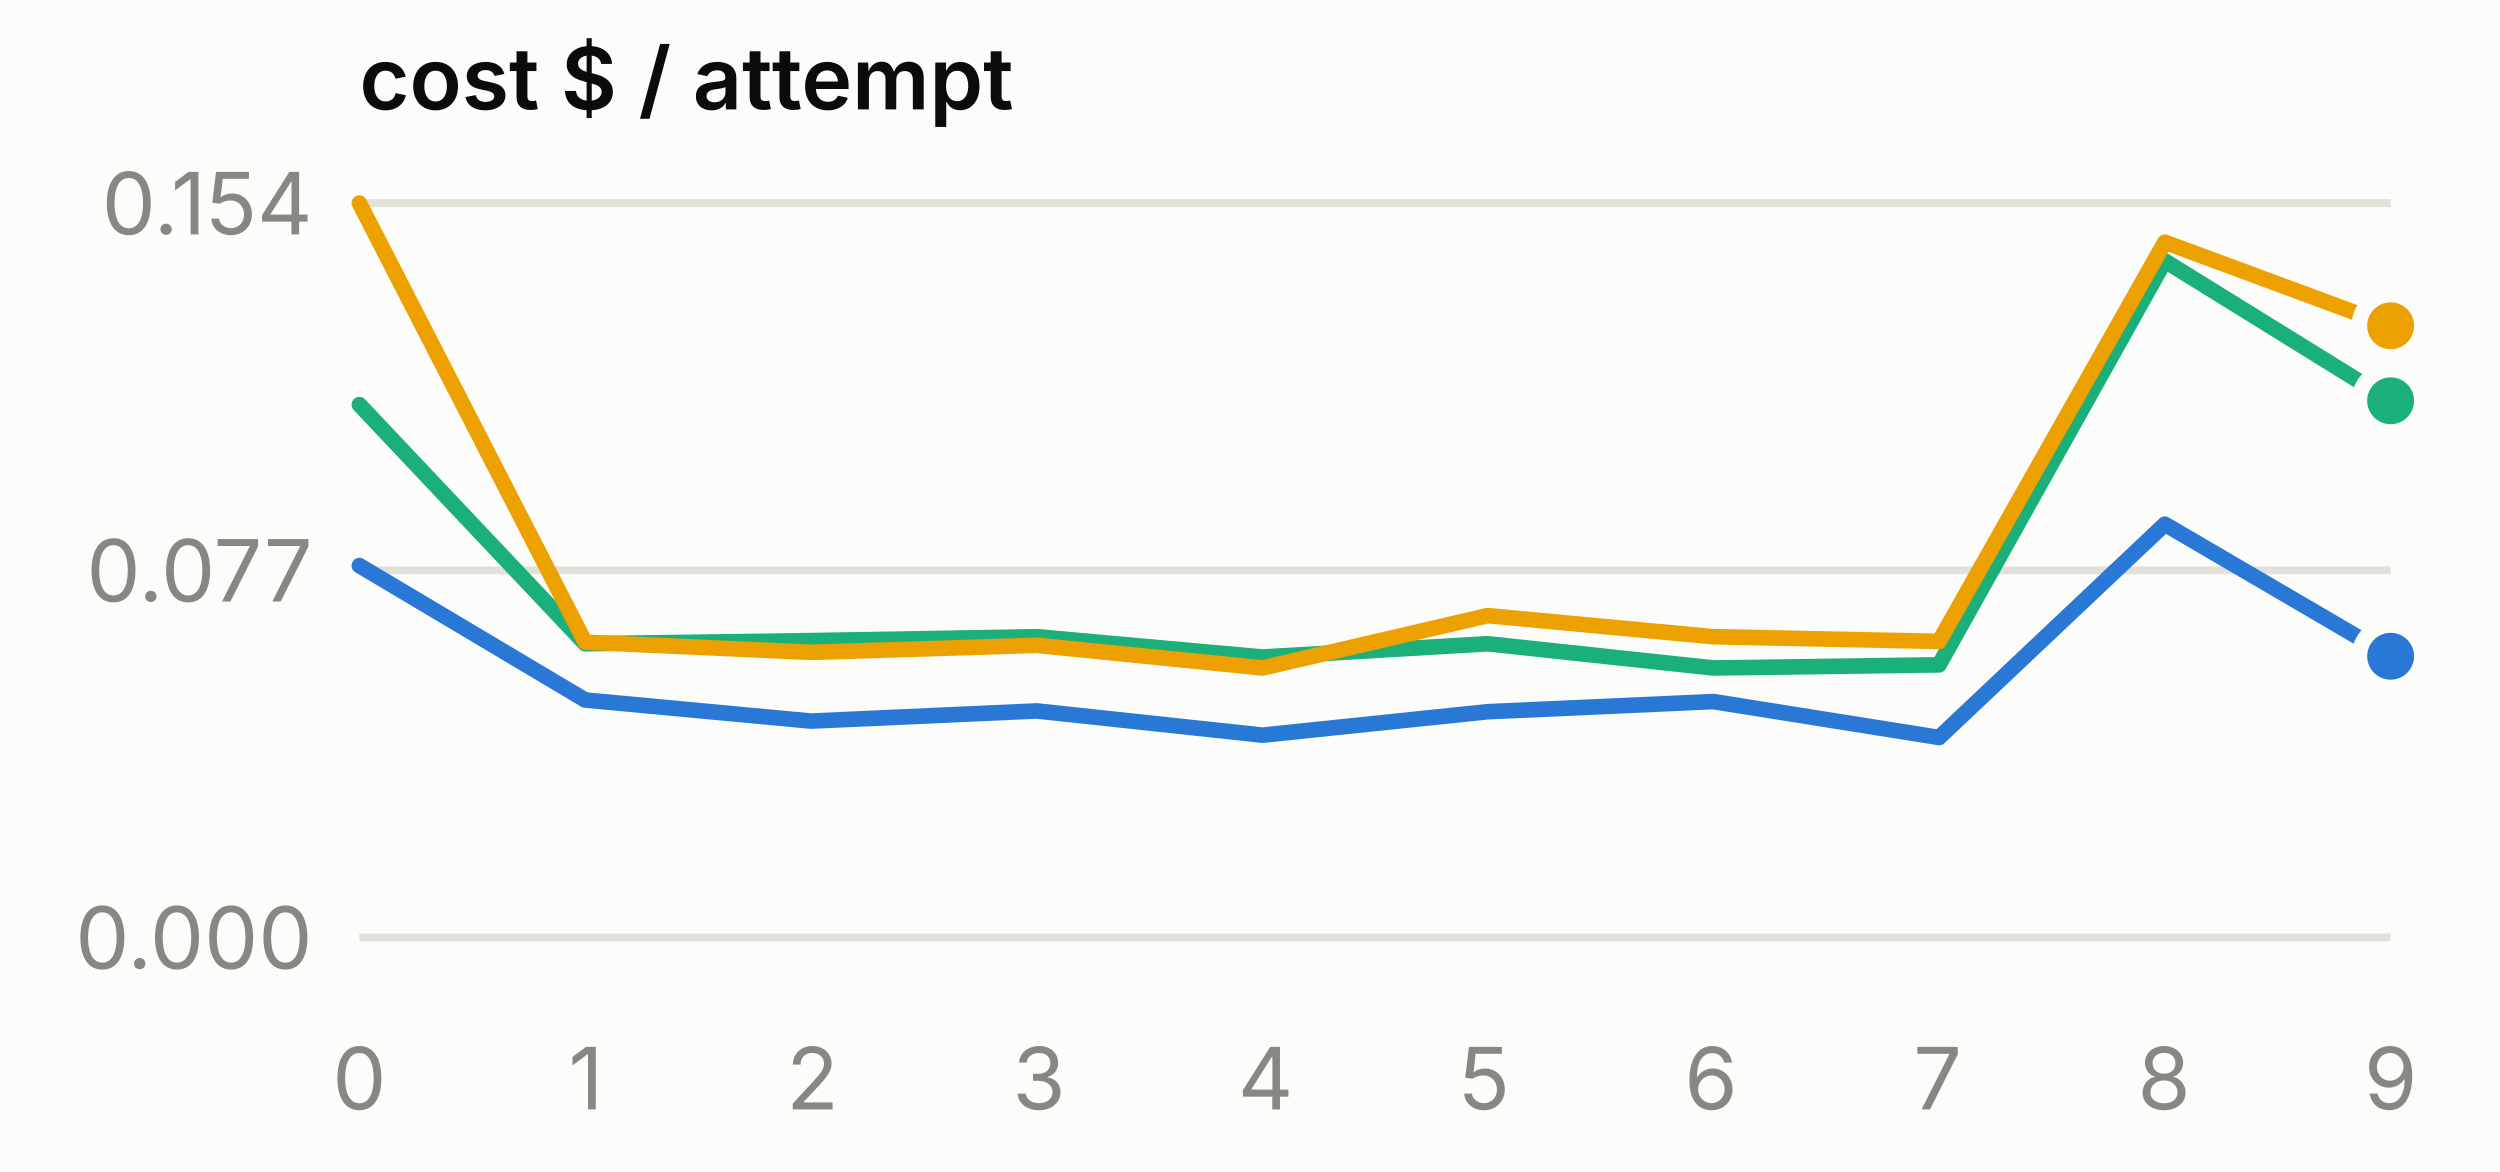
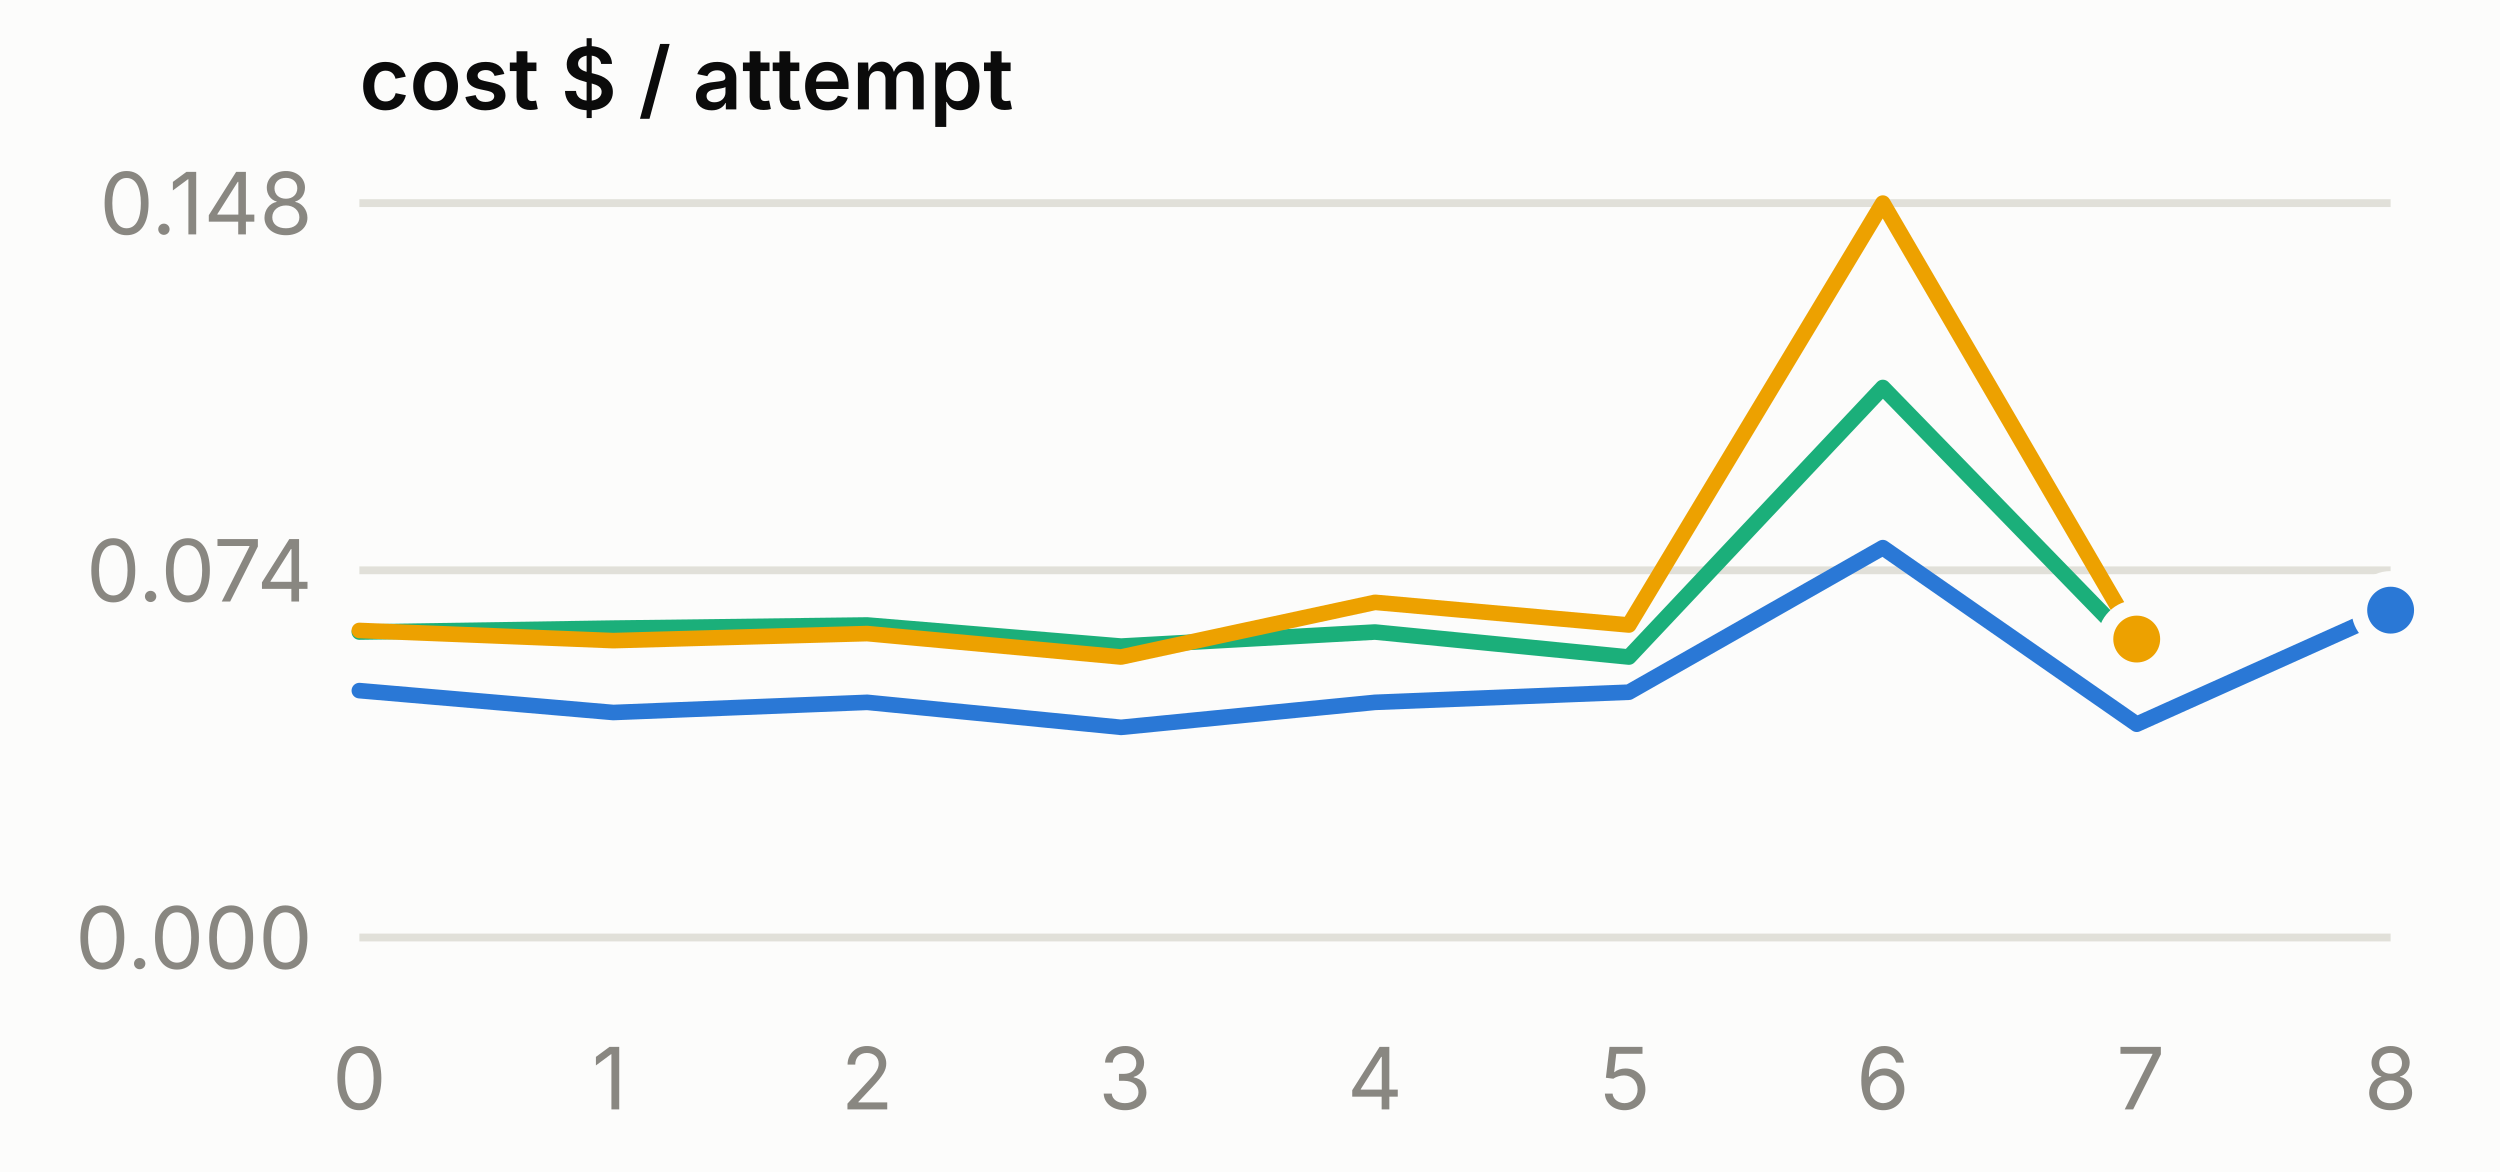
<svg viewBox="0 0 320 150" width="320" role="img" aria-label="cost $ / attempt across configs">
  <style>
text { fill:#52514e; font:11px system-ui,-apple-system,'Segoe UI',sans-serif; }
.tick { fill:#898781; font-variant-numeric:tabular-nums; }
.vlab { fill:#0b0b0b; font-weight:600; }
.grid { stroke:#e1e0d9; stroke-width:1; }
.axis { stroke:#c3c2b7; stroke-width:1; }
</style>
  <rect width="100%" height="100%" fill="#fcfcfb" />
  <text x="46" y="14" class="vlab">cost $ / attempt</text>
  <line class="grid" x1="46" y1="120" x2="306" y2="120" />
  <text class="tick" x="40" y="124" text-anchor="end">0.000</text>
  <line class="grid" x1="46" y1="73" x2="306" y2="73" />
-   <text class="tick" x="40" y="77" text-anchor="end">0.077</text>
+   <text class="tick" x="40" y="77" text-anchor="end">0.074</text>
  <line class="grid" x1="46" y1="26" x2="306" y2="26" />
-   <text class="tick" x="40" y="30" text-anchor="end">0.154</text>
+   <text class="tick" x="40" y="30" text-anchor="end">0.148</text>
  <text class="tick" x="46" y="142" text-anchor="middle">0</text>
-   <text class="tick" x="75" y="142" text-anchor="middle">1</text>
-   <text class="tick" x="104" y="142" text-anchor="middle">2</text>
-   <text class="tick" x="133" y="142" text-anchor="middle">3</text>
-   <text class="tick" x="162" y="142" text-anchor="middle">4</text>
-   <text class="tick" x="190" y="142" text-anchor="middle">5</text>
-   <text class="tick" x="219" y="142" text-anchor="middle">6</text>
-   <text class="tick" x="248" y="142" text-anchor="middle">7</text>
-   <text class="tick" x="277" y="142" text-anchor="middle">8</text>
-   <text class="tick" x="306" y="142" text-anchor="middle">9</text>
-   <path d="M46.0,72.4 L74.9,89.6 L103.8,92.3 L132.7,91.0 L161.6,94.1 L190.4,91.1 L219.3,89.8 L248.2,94.4 L277.1,67.1 L306.0,84.0" fill="none" stroke="#2a78d6" stroke-width="2" stroke-linejoin="round" stroke-linecap="round" />
-   <circle cx="306.0" cy="84.0" r="4" fill="#2a78d6" stroke="#fcfcfb" stroke-width="2" />
-   <path d="M46.0,51.8 L74.9,82.4 L103.8,82.0 L132.7,81.5 L161.6,84.1 L190.4,82.4 L219.3,85.5 L248.2,85.1 L277.1,33.4 L306.0,51.3" fill="none" stroke="#1baf7a" stroke-width="2" stroke-linejoin="round" stroke-linecap="round" />
-   <circle cx="306.0" cy="51.3" r="4" fill="#1baf7a" stroke="#fcfcfb" stroke-width="2" />
-   <path d="M46.0,26.0 L74.9,82.2 L103.8,83.5 L132.7,82.6 L161.6,85.5 L190.4,78.8 L219.3,81.5 L248.2,82.1 L277.1,31.0 L306.0,41.7" fill="none" stroke="#eda100" stroke-width="2" stroke-linejoin="round" stroke-linecap="round" />
-   <circle cx="306.0" cy="41.7" r="4" fill="#eda100" stroke="#fcfcfb" stroke-width="2" />
+   <text class="tick" x="78" y="142" text-anchor="middle">1</text>
+   <text class="tick" x="111" y="142" text-anchor="middle">2</text>
+   <text class="tick" x="144" y="142" text-anchor="middle">3</text>
+   <text class="tick" x="176" y="142" text-anchor="middle">4</text>
+   <text class="tick" x="208" y="142" text-anchor="middle">5</text>
+   <text class="tick" x="241" y="142" text-anchor="middle">6</text>
+   <text class="tick" x="274" y="142" text-anchor="middle">7</text>
+   <text class="tick" x="306" y="142" text-anchor="middle">8</text>
+   <path d="M46.0,88.4 L78.5,91.2 L111.0,89.9 L143.5,93.1 L176.0,89.9 L208.5,88.6 L241.0,70.1 L273.5,92.7 L306.0,78.1" fill="none" stroke="#2a78d6" stroke-width="2" stroke-linejoin="round" stroke-linecap="round" />
+   <circle cx="306.0" cy="78.1" r="4" fill="#2a78d6" stroke="#fcfcfb" stroke-width="2" />
+   <path d="M46.0,80.9 L78.5,80.4 L111.0,80.0 L143.5,82.7 L176.0,80.9 L208.5,84.1 L241.0,49.6 L273.5,83.0" fill="none" stroke="#1baf7a" stroke-width="2" stroke-linejoin="round" stroke-linecap="round" />
+   <circle cx="273.5" cy="83.0" r="4" fill="#1baf7a" stroke="#fcfcfb" stroke-width="2" />
+   <path d="M46.0,80.7 L78.5,82.0 L111.0,81.1 L143.5,84.1 L176.0,77.1 L208.5,80.0 L241.0,26.0 L273.5,81.8" fill="none" stroke="#eda100" stroke-width="2" stroke-linejoin="round" stroke-linecap="round" />
+   <circle cx="273.5" cy="81.8" r="4" fill="#eda100" stroke="#fcfcfb" stroke-width="2" />
</svg>
